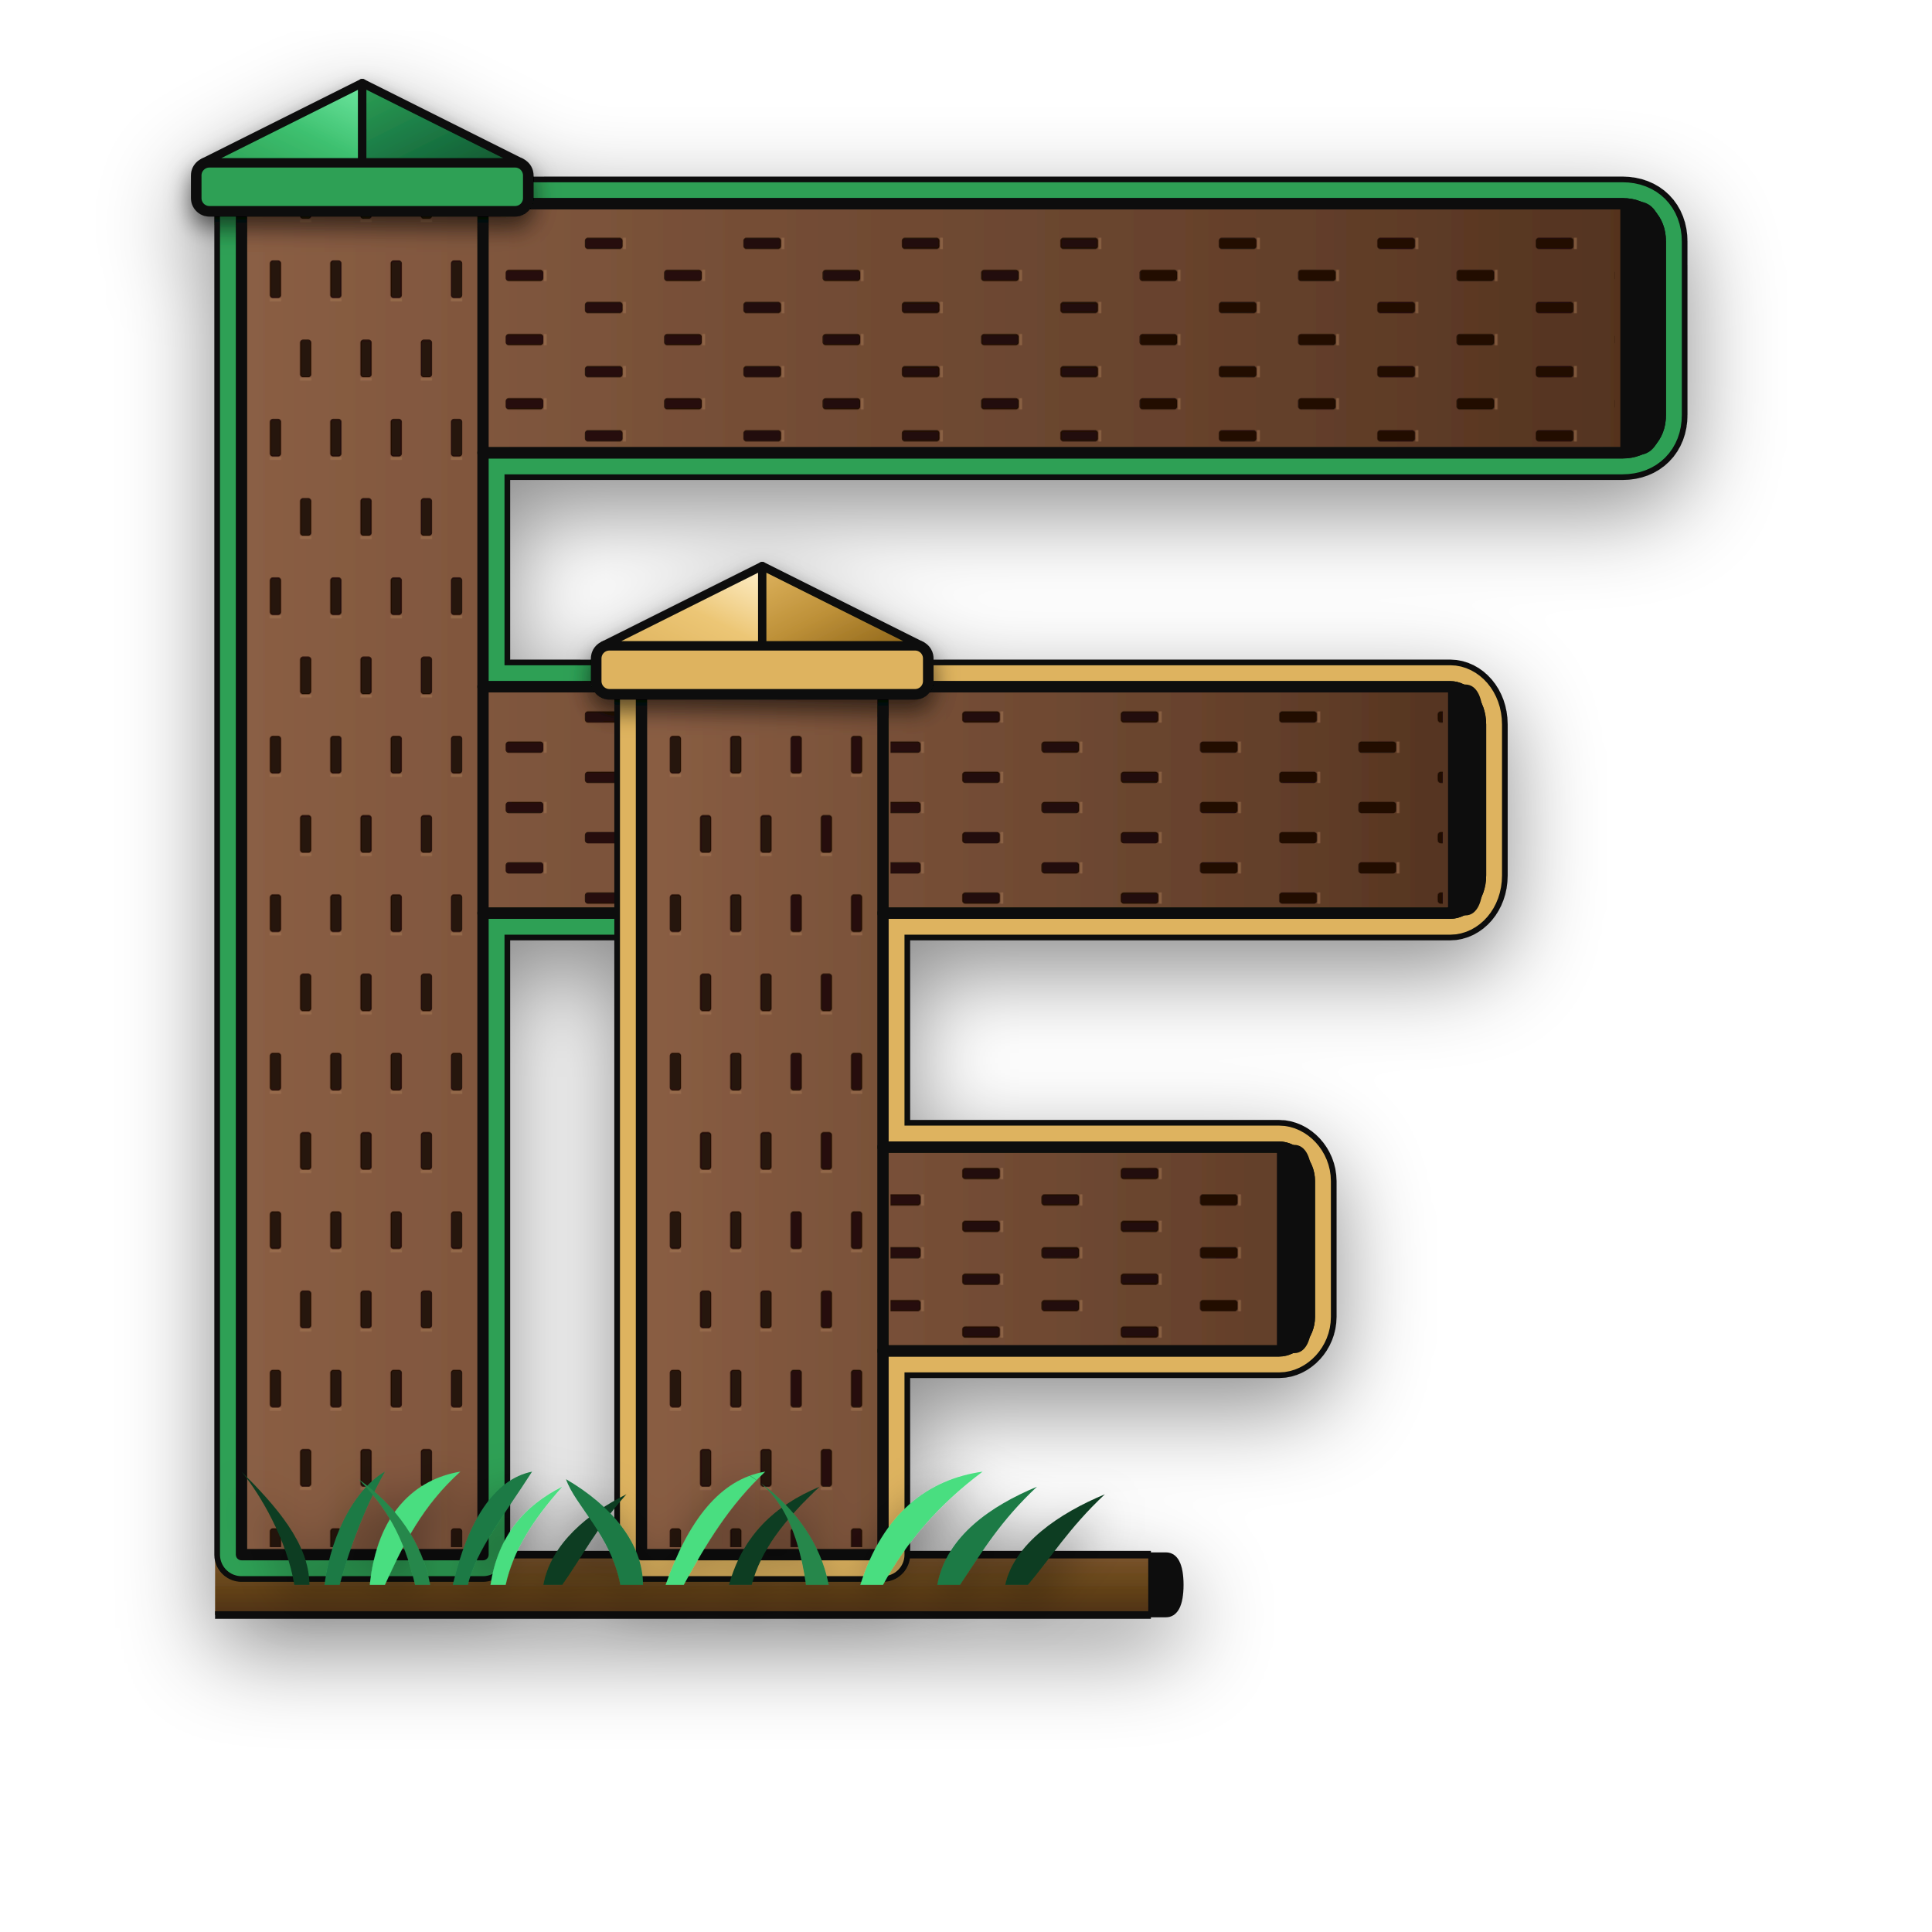
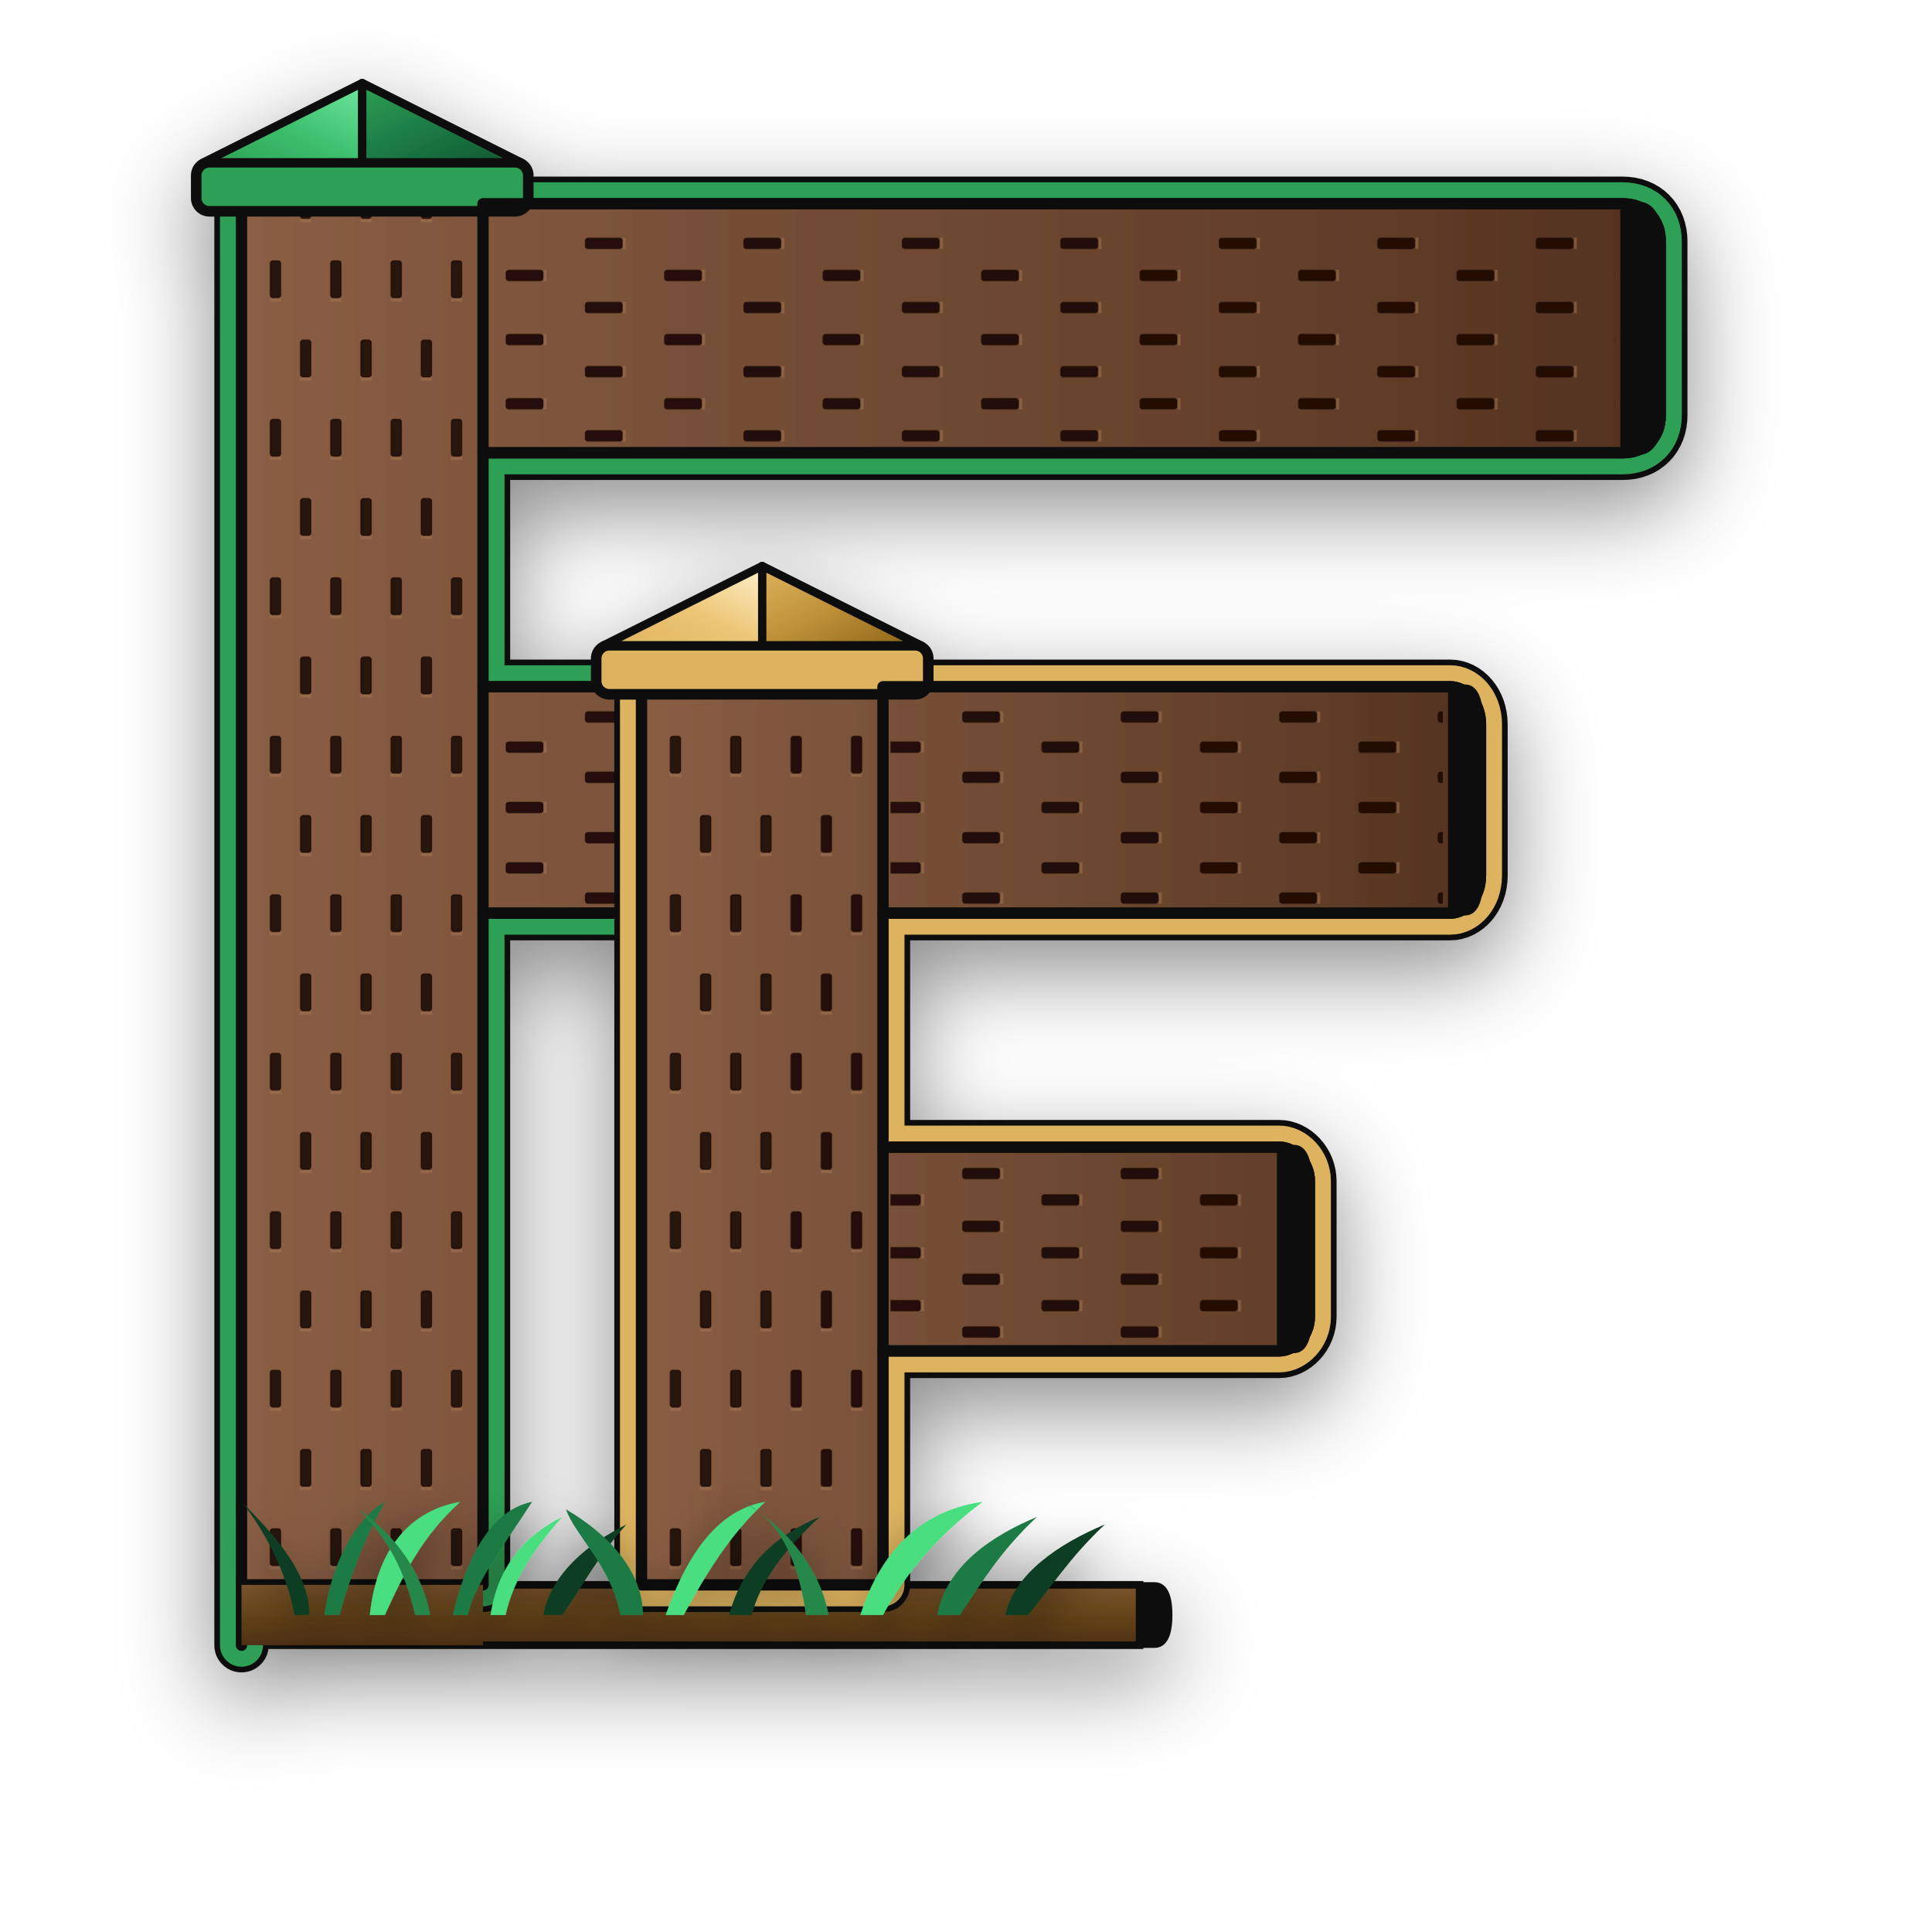
<svg xmlns="http://www.w3.org/2000/svg" viewBox="0 0 512 512" width="100%" height="100%">
  <defs>
-     <linearGradient id="emeraldGrad1cy" x1="0%" y1="0%" x2="100%" y2="100%">
+     <linearGradient id="emeraldGrad1cs" x1="0%" y1="0%" x2="100%" y2="100%">
      <stop offset="0%" stop-color="#4ADE80" />
      <stop offset="45%" stop-color="#2EA055" />
      <stop offset="100%" stop-color="#1B7A45" />
    </linearGradient>
-     <linearGradient id="emeraldCapLeft1cy" x1="0%" y1="100%" x2="100%" y2="0%">
+     <linearGradient id="emeraldCapLeft1cs" x1="0%" y1="100%" x2="100%" y2="0%">
      <stop offset="0%" stop-color="#2EA055" />
      <stop offset="50%" stop-color="#3DC06F" />
      <stop offset="100%" stop-color="#6EE7A0" />
    </linearGradient>
-     <linearGradient id="emeraldCapRight1cy" x1="0%" y1="0%" x2="100%" y2="100%">
+     <linearGradient id="emeraldCapRight1cs" x1="0%" y1="0%" x2="100%" y2="100%">
      <stop offset="0%" stop-color="#2EA055" />
      <stop offset="50%" stop-color="#1B7A45" />
      <stop offset="100%" stop-color="#12562F" />
    </linearGradient>
-     <linearGradient id="goldTanGrad1cy" x1="0%" y1="0%" x2="100%" y2="100%">
+     <linearGradient id="goldTanGrad1cs" x1="0%" y1="0%" x2="100%" y2="100%">
      <stop offset="0%" stop-color="#F7DF9E" />
      <stop offset="45%" stop-color="#DEB35E" />
      <stop offset="100%" stop-color="#A87A24" />
    </linearGradient>
-     <linearGradient id="goldTanCapLeft1cy" x1="0%" y1="100%" x2="100%" y2="0%">
+     <linearGradient id="goldTanCapLeft1cs" x1="0%" y1="100%" x2="100%" y2="0%">
      <stop offset="0%" stop-color="#DEB35E" />
      <stop offset="50%" stop-color="#ECC675" />
      <stop offset="100%" stop-color="#FFF0CC" />
    </linearGradient>
-     <linearGradient id="goldTanCapRight1cy" x1="0%" y1="0%" x2="100%" y2="100%">
+     <linearGradient id="goldTanCapRight1cs" x1="0%" y1="0%" x2="100%" y2="100%">
      <stop offset="0%" stop-color="#DEB35E" />
      <stop offset="50%" stop-color="#BD9038" />
      <stop offset="100%" stop-color="#8C6318" />
    </linearGradient>
-     <linearGradient id="woodGrad1cy" x1="0%" y1="0%" x2="100%" y2="0%">
+     <linearGradient id="woodGrad1cs" x1="0%" y1="0%" x2="100%" y2="0%">
      <stop offset="0%" stop-color="#8A5E44" />
      <stop offset="35%" stop-color="#754E36" />
      <stop offset="75%" stop-color="#633F2A" />
      <stop offset="100%" stop-color="#52321E" />
    </linearGradient>
-     <linearGradient id="soilGrad1cy" x1="0%" y1="0%" x2="0%" y2="100%">
+     <linearGradient id="soilGrad1cs" x1="0%" y1="0%" x2="0%" y2="100%">
      <stop offset="0%" stop-color="#7A542E" />
      <stop offset="40%" stop-color="#6A481B" />
      <stop offset="100%" stop-color="#4E3114" />
    </linearGradient>
-     <pattern id="grid-post1-1cy" x="64" y="0" width="64" height="42" patternUnits="userSpaceOnUse">
+     <pattern id="grid-post1-1cs" x="64" y="0" width="64" height="42" patternUnits="userSpaceOnUse">
      <rect x="15.5" y="6" width="3" height="10" rx="0.8" fill="#1C0A02" opacity="0.9" />
      <line x1="15.5" y1="16.5" x2="18.5" y2="16.5" stroke="#A37854" stroke-width="0.75" opacity="0.5" />
      <rect x="31.5" y="6" width="3" height="10" rx="0.8" fill="#1C0A02" opacity="0.9" />
      <line x1="31.5" y1="16.5" x2="34.5" y2="16.5" stroke="#A37854" stroke-width="0.75" opacity="0.5" />
      <rect x="47.5" y="6" width="3" height="10" rx="0.8" fill="#1C0A02" opacity="0.9" />
      <line x1="47.5" y1="16.5" x2="50.5" y2="16.5" stroke="#A37854" stroke-width="0.75" opacity="0.5" />
      <rect x="7.5" y="27" width="3" height="10" rx="0.8" fill="#1C0A02" opacity="0.9" />
      <line x1="7.5" y1="37.5" x2="10.5" y2="37.5" stroke="#A37854" stroke-width="0.75" opacity="0.5" />
      <rect x="23.5" y="27" width="3" height="10" rx="0.8" fill="#1C0A02" opacity="0.9" />
      <line x1="23.5" y1="37.5" x2="26.5" y2="37.5" stroke="#A37854" stroke-width="0.75" opacity="0.5" />
      <rect x="39.5" y="27" width="3" height="10" rx="0.8" fill="#1C0A02" opacity="0.9" />
      <line x1="39.5" y1="37.5" x2="42.5" y2="37.5" stroke="#A37854" stroke-width="0.75" opacity="0.5" />
      <rect x="55.5" y="27" width="3" height="10" rx="0.8" fill="#1C0A02" opacity="0.9" />
      <line x1="55.5" y1="37.5" x2="58.5" y2="37.5" stroke="#A37854" stroke-width="0.75" opacity="0.5" />
    </pattern>
-     <pattern id="grid-post2-1cy" x="170" y="0" width="64" height="42" patternUnits="userSpaceOnUse">
+     <pattern id="grid-post2-1cs" x="170" y="0" width="64" height="42" patternUnits="userSpaceOnUse">
      <rect x="15.5" y="6" width="3" height="10" rx="0.8" fill="#1C0A02" opacity="0.9" />
      <line x1="15.5" y1="16.5" x2="18.5" y2="16.5" stroke="#A37854" stroke-width="0.75" opacity="0.5" />
      <rect x="31.5" y="6" width="3" height="10" rx="0.8" fill="#1C0A02" opacity="0.9" />
      <line x1="31.5" y1="16.5" x2="34.5" y2="16.5" stroke="#A37854" stroke-width="0.75" opacity="0.5" />
      <rect x="47.5" y="6" width="3" height="10" rx="0.8" fill="#1C0A02" opacity="0.9" />
      <line x1="47.5" y1="16.5" x2="50.5" y2="16.5" stroke="#A37854" stroke-width="0.75" opacity="0.5" />
      <rect x="7.5" y="27" width="3" height="10" rx="0.8" fill="#1C0A02" opacity="0.9" />
      <line x1="7.5" y1="37.5" x2="10.5" y2="37.5" stroke="#A37854" stroke-width="0.75" opacity="0.5" />
      <rect x="23.5" y="27" width="3" height="10" rx="0.8" fill="#1C0A02" opacity="0.9" />
      <line x1="23.5" y1="37.5" x2="26.5" y2="37.5" stroke="#A37854" stroke-width="0.75" opacity="0.5" />
      <rect x="39.5" y="27" width="3" height="10" rx="0.8" fill="#1C0A02" opacity="0.9" />
      <line x1="39.5" y1="37.5" x2="42.5" y2="37.5" stroke="#A37854" stroke-width="0.75" opacity="0.5" />
      <rect x="55.5" y="27" width="3" height="10" rx="0.8" fill="#1C0A02" opacity="0.9" />
      <line x1="55.5" y1="37.5" x2="58.5" y2="37.5" stroke="#A37854" stroke-width="0.75" opacity="0.5" />
    </pattern>
-     <pattern id="grid-rail1-1cy" x="2" y="56" width="42" height="68" patternUnits="userSpaceOnUse">
+     <pattern id="grid-rail1-1cs" x="2" y="56" width="42" height="68" patternUnits="userSpaceOnUse">
      <rect x="6" y="15.5" width="10" height="3" rx="0.8" fill="#1C0A02" opacity="0.9" />
      <line x1="16.5" y1="15.5" x2="16.5" y2="18.5" stroke="#A37854" stroke-width="0.75" opacity="0.5" />
      <rect x="6" y="32.5" width="10" height="3" rx="0.8" fill="#1C0A02" opacity="0.9" />
      <line x1="16.5" y1="32.5" x2="16.5" y2="35.5" stroke="#A37854" stroke-width="0.75" opacity="0.5" />
      <rect x="6" y="49.5" width="10" height="3" rx="0.8" fill="#1C0A02" opacity="0.9" />
      <line x1="16.5" y1="49.5" x2="16.5" y2="52.5" stroke="#A37854" stroke-width="0.75" opacity="0.5" />
      <rect x="27" y="7" width="10" height="3" rx="0.8" fill="#1C0A02" opacity="0.9" />
      <line x1="37.5" y1="7" x2="37.5" y2="10" stroke="#A37854" stroke-width="0.75" opacity="0.5" />
      <rect x="27" y="24" width="10" height="3" rx="0.8" fill="#1C0A02" opacity="0.9" />
      <line x1="37.5" y1="24" x2="37.5" y2="27" stroke="#A37854" stroke-width="0.75" opacity="0.5" />
      <rect x="27" y="41" width="10" height="3" rx="0.8" fill="#1C0A02" opacity="0.9" />
      <line x1="37.5" y1="41" x2="37.5" y2="44" stroke="#A37854" stroke-width="0.75" opacity="0.5" />
      <rect x="27" y="58" width="10" height="3" rx="0.8" fill="#1C0A02" opacity="0.9" />
      <line x1="37.5" y1="58" x2="37.5" y2="61" stroke="#A37854" stroke-width="0.75" opacity="0.5" />
    </pattern>
-     <pattern id="grid-rail2-left-1cy" x="2" y="182" width="42" height="64" patternUnits="userSpaceOnUse">
+     <pattern id="grid-rail2-left-1cs" x="2" y="182" width="42" height="64" patternUnits="userSpaceOnUse">
      <rect x="6" y="14.5" width="10" height="3" rx="0.8" fill="#1C0A02" opacity="0.9" />
      <line x1="16.5" y1="14.5" x2="16.5" y2="17.5" stroke="#A37854" stroke-width="0.75" opacity="0.5" />
      <rect x="6" y="30.5" width="10" height="3" rx="0.8" fill="#1C0A02" opacity="0.9" />
      <line x1="16.5" y1="30.5" x2="16.5" y2="33.5" stroke="#A37854" stroke-width="0.75" opacity="0.5" />
      <rect x="6" y="46.5" width="10" height="3" rx="0.8" fill="#1C0A02" opacity="0.9" />
      <line x1="16.5" y1="46.5" x2="16.5" y2="49.5" stroke="#A37854" stroke-width="0.75" opacity="0.5" />
      <rect x="27" y="6.5" width="10" height="3" rx="0.8" fill="#1C0A02" opacity="0.9" />
      <line x1="37.5" y1="6.5" x2="37.5" y2="9.5" stroke="#A37854" stroke-width="0.75" opacity="0.5" />
      <rect x="27" y="22.5" width="10" height="3" rx="0.8" fill="#1C0A02" opacity="0.9" />
      <line x1="37.5" y1="22.5" x2="37.5" y2="25.5" stroke="#A37854" stroke-width="0.75" opacity="0.5" />
      <rect x="27" y="38.5" width="10" height="3" rx="0.8" fill="#1C0A02" opacity="0.9" />
      <line x1="37.5" y1="38.5" x2="37.5" y2="41.5" stroke="#A37854" stroke-width="0.75" opacity="0.5" />
      <rect x="27" y="54.5" width="10" height="3" rx="0.8" fill="#1C0A02" opacity="0.9" />
      <line x1="37.5" y1="54.5" x2="37.5" y2="57.5" stroke="#A37854" stroke-width="0.75" opacity="0.5" />
    </pattern>
-     <pattern id="grid-rail2-right-1cy" x="18" y="182" width="42" height="64" patternUnits="userSpaceOnUse">
+     <pattern id="grid-rail2-right-1cs" x="18" y="182" width="42" height="64" patternUnits="userSpaceOnUse">
      <rect x="6" y="14.5" width="10" height="3" rx="0.8" fill="#1C0A02" opacity="0.9" />
      <line x1="16.5" y1="14.5" x2="16.5" y2="17.5" stroke="#A37854" stroke-width="0.75" opacity="0.5" />
      <rect x="6" y="30.5" width="10" height="3" rx="0.8" fill="#1C0A02" opacity="0.9" />
      <line x1="16.5" y1="30.5" x2="16.5" y2="33.5" stroke="#A37854" stroke-width="0.75" opacity="0.5" />
      <rect x="6" y="46.5" width="10" height="3" rx="0.8" fill="#1C0A02" opacity="0.9" />
      <line x1="16.5" y1="46.5" x2="16.5" y2="49.5" stroke="#A37854" stroke-width="0.75" opacity="0.5" />
      <rect x="27" y="6.5" width="10" height="3" rx="0.8" fill="#1C0A02" opacity="0.9" />
      <line x1="37.5" y1="6.5" x2="37.5" y2="9.5" stroke="#A37854" stroke-width="0.75" opacity="0.5" />
      <rect x="27" y="22.5" width="10" height="3" rx="0.8" fill="#1C0A02" opacity="0.9" />
      <line x1="37.5" y1="22.5" x2="37.5" y2="25.5" stroke="#A37854" stroke-width="0.75" opacity="0.5" />
      <rect x="27" y="38.5" width="10" height="3" rx="0.8" fill="#1C0A02" opacity="0.9" />
      <line x1="37.5" y1="38.5" x2="37.5" y2="41.5" stroke="#A37854" stroke-width="0.75" opacity="0.5" />
      <rect x="27" y="54.5" width="10" height="3" rx="0.8" fill="#1C0A02" opacity="0.9" />
      <line x1="37.5" y1="54.5" x2="37.5" y2="57.5" stroke="#A37854" stroke-width="0.75" opacity="0.5" />
    </pattern>
-     <pattern id="grid-rail3-right-1cy" x="18" y="304" width="42" height="56" patternUnits="userSpaceOnUse">
+     <pattern id="grid-rail3-right-1cs" x="18" y="304" width="42" height="56" patternUnits="userSpaceOnUse">
      <rect x="6" y="12.5" width="10" height="3" rx="0.8" fill="#1C0A02" opacity="0.9" />
      <line x1="16.5" y1="12.5" x2="16.5" y2="15.5" stroke="#A37854" stroke-width="0.75" opacity="0.5" />
      <rect x="6" y="26.5" width="10" height="3" rx="0.8" fill="#1C0A02" opacity="0.9" />
      <line x1="16.5" y1="26.5" x2="16.5" y2="29.5" stroke="#A37854" stroke-width="0.75" opacity="0.5" />
      <rect x="6" y="40.5" width="10" height="3" rx="0.8" fill="#1C0A02" opacity="0.9" />
      <line x1="16.5" y1="40.5" x2="16.5" y2="43.5" stroke="#A37854" stroke-width="0.75" opacity="0.5" />
      <rect x="27" y="5.5" width="10" height="3" rx="0.8" fill="#1C0A02" opacity="0.9" />
      <line x1="37.5" y1="5.5" x2="37.5" y2="8.5" stroke="#A37854" stroke-width="0.75" opacity="0.5" />
      <rect x="27" y="19.5" width="10" height="3" rx="0.8" fill="#1C0A02" opacity="0.9" />
      <line x1="37.5" y1="19.5" x2="37.5" y2="22.5" stroke="#A37854" stroke-width="0.75" opacity="0.5" />
      <rect x="27" y="33.5" width="10" height="3" rx="0.8" fill="#1C0A02" opacity="0.9" />
      <line x1="37.5" y1="33.5" x2="37.5" y2="36.5" stroke="#A37854" stroke-width="0.75" opacity="0.5" />
      <rect x="27" y="47.5" width="10" height="3" rx="0.8" fill="#1C0A02" opacity="0.9" />
      <line x1="37.5" y1="47.5" x2="37.5" y2="50.5" stroke="#A37854" stroke-width="0.75" opacity="0.5" />
    </pattern>
-     <filter id="shadow1cy" x="-15%" y="-15%" width="135%" height="135%">
+     <filter id="shadow1cs" x="-15%" y="-15%" width="135%" height="135%">
      <feDropShadow dx="0" dy="8" stdDeviation="12" flood-color="#000000" flood-opacity="0.45" />
    </filter>
-     <filter id="capShadow1cy" x="-20%" y="-20%" width="140%" height="140%">
-       <feDropShadow dx="0" dy="3" stdDeviation="3" flood-color="#000000" flood-opacity="0.6" />
-     </filter>
  </defs>
-   <g filter="url(#shadow1cy)">
-     <g id="Soil-Foundation-Plinth-1cy">
-       <path d="M 57 412 L 305 412 C 309 412 313.05 414.5 313.05 420 C 313.05 425.5 309 428 305 428 L 57 428 Z" fill="url(#soilGrad1cy)" />
-       <line x1="57" y1="412" x2="305" y2="412" stroke="#0B0E0C" stroke-width="2.0" />
-       <line x1="57" y1="428" x2="305" y2="428" stroke="#0B0E0C" stroke-width="2.0" />
-       <path d="M 305 412 L 309 412 C 311.5 412 313.05 414.5 313.05 420 C 313.05 425.5 311.5 428 309 428 L 305 428 Z" fill="#0B0E0C" stroke="#0B0E0C" stroke-width="1.2" stroke-linejoin="round" />
-       <line x1="305" y1="412" x2="305" y2="428" stroke="#0B0E0C" stroke-width="1.4" />
-     </g>
-     <g id="Big-F-Structure-1cy">
-       <path d="M 64 54 L 430 54 C 436 54 440 58 440 64 L 440 110 C 440 116 436 120 430 120 L 128 120 L 128 182 L 170 182 L 170 242 L 128 242 L 128 412 L 64 412 Z" fill="none" stroke="#0B0E0C" stroke-width="14.4" stroke-linejoin="round" />
-       <path d="M 64 54 L 430 54 C 436 54 440 58 440 64 L 440 110 C 440 116 436 120 430 120 L 128 120 L 128 182 L 170 182 L 170 242 L 128 242 L 128 412 L 64 412 Z" fill="none" stroke="#2EA055" stroke-width="11.4" stroke-linejoin="round" />
-       <path d="M 64 54 L 430 54 C 436 54 440 58 440 64 L 440 110 C 440 116 436 120 430 120 L 128 120 L 128 182 L 170 182 L 170 242 L 128 242 L 128 412 L 64 412 Z" fill="url(#woodGrad1cy)" stroke="#0B0E0C" stroke-width="3.0" stroke-linejoin="round" />
-       <rect x="66" y="56" width="60" height="354" fill="url(#grid-post1-1cy)" />
-       <rect x="130" y="56" width="298" height="62" fill="url(#grid-rail1-1cy)" />
-       <rect x="130" y="184" width="38" height="56" fill="url(#grid-rail2-left-1cy)" />
+   <g filter="url(#shadow1cs)">
+     <g id="Foundation-Plinth-1cs">
+       <rect x="64" y="420" width="238" height="16" fill="url(#soilGrad1cs)" stroke="#0B0E0C" stroke-width="2" />
+       <path d="M 302 420 L 306 420 C 308.5 420 310 422.5 310 428 C 310 433.5 308.5 436 306 436 L 302 436 Z" fill="#0B0E0C" stroke="#0B0E0C" stroke-width="1.4" stroke-linejoin="round" />
+       <line x1="302" y1="420" x2="302" y2="436" stroke="#0B0E0C" stroke-width="1.4" />
+     </g>
+     <g id="Big-F-Outer-Shell">
+       <path d="M 64 54 L 128 54 L 430 54 C 436 54 440 58 440 64 L 440 110 C 440 116 436 120 430 120 L 128 120 L 128 182 L 170 182 L 170 242 L 128 242 L 128 420 L 64 420 L 64 436 L 64 54 Z" fill="none" stroke="#0B0E0C" stroke-width="14.4" stroke-linejoin="round" />
+       <path d="M 64 54 L 128 54 L 430 54 C 436 54 440 58 440 64 L 440 110 C 440 116 436 120 430 120 L 128 120 L 128 182 L 170 182 L 170 242 L 128 242 L 128 420 L 64 420 L 64 436 L 64 54 Z" fill="none" stroke="#2EA055" stroke-width="11.4" stroke-linejoin="round" />
+       <path d="M 64 54 L 128 54 L 430 54 C 436 54 440 58 440 64 L 440 110 C 440 116 436 120 430 120 L 128 120 L 128 182 L 170 182 L 170 242 L 128 242 L 128 420 L 64 420 L 64 436 L 64 54 Z" fill="url(#woodGrad1cs)" stroke="#0B0E0C" stroke-width="3.0" stroke-linejoin="round" />
+       <rect x="64" y="420" width="64" height="16" fill="url(#soilGrad1cs)" />
+       <rect x="66" y="56" width="60" height="362" fill="url(#grid-post1-1cs)" />
+       <rect x="130" y="56" width="298" height="62" fill="url(#grid-rail1-1cs)" />
+       <rect x="130" y="184" width="38" height="56" fill="url(#grid-rail2-left-1cs)" />
      <path d="M 430 54 L 434 54 C 438 54 440 58 440 64 L 440 110 C 440 116 438 120 434 120 L 430 120 Z" fill="#0B0E0C" stroke="#0B0E0C" stroke-width="1.2" />
+       <rect x="52" y="43" width="88" height="13" rx="3.5" fill="#2EA055" stroke="#0B0E0C" stroke-width="2.8" />
+       <path d="M 54 43 L 96 22 L 96 43 Z" fill="url(#emeraldCapLeft1cs)" stroke="#0B0E0C" stroke-width="2.2" stroke-linejoin="round" />
+       <path d="M 96 22 L 138 43 L 96 43 Z" fill="url(#emeraldCapRight1cs)" stroke="#0B0E0C" stroke-width="2.2" stroke-linejoin="round" />
      <path d="M 128 54 L 430 54 C 436 54 440 58 440 64 L 440 110 C 440 116 436 120 430 120 L 128 120 Z" fill="none" stroke="#0B0E0C" stroke-width="3.0" stroke-linejoin="round" />
      <path d="M 128 182 L 170 182 L 170 242 L 128 242 Z" fill="none" stroke="#0B0E0C" stroke-width="3.0" stroke-linejoin="round" />
    </g>
-     <g id="Small-F-Structure-1cy">
-       <path d="M 170 182 L 384.35 182 C 388.35 182 392.35 186 392.35 192 L 392.35 232 C 392.35 238 388.35 242 384.35 242 L 234 242 L 234 304 L 339 304 C 343 304 347 308 347 313 L 347 349 C 347 354 343 358 339 358 L 234 358 L 234 412 L 170 412 Z" fill="none" stroke="#0B0E0C" stroke-width="14.4" stroke-linejoin="round" />
-       <path d="M 170 182 L 384.35 182 C 388.35 182 392.35 186 392.35 192 L 392.35 232 C 392.35 238 388.35 242 384.35 242 L 234 242 L 234 304 L 339 304 C 343 304 347 308 347 313 L 347 349 C 347 354 343 358 339 358 L 234 358 L 234 412 L 170 412 Z" fill="none" stroke="#DEB35E" stroke-width="11.4" stroke-linejoin="round" />
-       <path d="M 170 182 L 384.35 182 C 388.35 182 392.35 186 392.35 192 L 392.35 232 C 392.35 238 388.35 242 384.35 242 L 234 242 L 234 304 L 339 304 C 343 304 347 308 347 313 L 347 349 C 347 354 343 358 339 358 L 234 358 L 234 412 L 170 412 Z" fill="url(#woodGrad1cy)" stroke="#0B0E0C" stroke-width="3.0" stroke-linejoin="round" />
-       <rect x="172" y="184" width="60" height="226" fill="url(#grid-post2-1cy)" />
-       <rect x="236" y="184" width="146.35" height="56" fill="url(#grid-rail2-right-1cy)" />
-       <rect x="236" y="306" width="101" height="50" fill="url(#grid-rail3-right-1cy)" />
+     <g id="Small-F-Outer-Shell">
+       <path d="M 170 182 L 234 182 L 384.35 182 C 388.35 182 392.35 186 392.35 192 L 392.35 232 C 392.35 238 388.35 242 384.35 242 L 234 242 L 234 304 L 339 304 C 343 304 347 308 347 313 L 347 349 C 347 354 343 358 339 358 L 234 358 L 234 420 L 170 420 Z" fill="none" stroke="#0B0E0C" stroke-width="14.4" stroke-linejoin="round" />
+       <path d="M 170 182 L 234 182 L 384.35 182 C 388.35 182 392.35 186 392.35 192 L 392.35 232 C 392.35 238 388.35 242 384.35 242 L 234 242 L 234 304 L 339 304 C 343 304 347 308 347 313 L 347 349 C 347 354 343 358 339 358 L 234 358 L 234 420 L 170 420 Z" fill="none" stroke="#DEB35E" stroke-width="11.4" stroke-linejoin="round" />
+       <path d="M 170 182 L 234 182 L 384.35 182 C 388.35 182 392.35 186 392.35 192 L 392.35 232 C 392.35 238 388.35 242 384.35 242 L 234 242 L 234 304 L 339 304 C 343 304 347 308 347 313 L 347 349 C 347 354 343 358 339 358 L 234 358 L 234 420 L 170 420 Z" fill="url(#woodGrad1cs)" stroke="#0B0E0C" stroke-width="3.0" stroke-linejoin="round" />
+       <rect x="172" y="184" width="60" height="234" fill="url(#grid-post2-1cs)" />
+       <rect x="236" y="184" width="146.35" height="56" fill="url(#grid-rail2-right-1cs)" />
+       <rect x="236" y="306" width="101" height="50" fill="url(#grid-rail3-right-1cs)" />
      <path d="M 384.35 182 L 388.35 182 C 390.85 182 392.35 185 392.35 190 L 392.35 234 C 392.35 239 390.85 242 388.35 242 L 384.35 242 Z" fill="#0B0E0C" stroke="#0B0E0C" stroke-width="1.2" />
      <path d="M 339 304 L 343 304 C 345.5 304 347 307 347 312 L 347 350 C 347 355 345.5 358 343 358 L 339 358 Z" fill="#0B0E0C" stroke="#0B0E0C" stroke-width="1.2" />
+       <rect x="158" y="171" width="88" height="13" rx="3.5" fill="#DEB35E" stroke="#0B0E0C" stroke-width="2.8" />
+       <path d="M 160 171 L 202 150 L 202 171 Z" fill="url(#goldTanCapLeft1cs)" stroke="#0B0E0C" stroke-width="2.2" stroke-linejoin="round" />
+       <path d="M 202 150 L 244 171 L 202 171 Z" fill="url(#goldTanCapRight1cs)" stroke="#0B0E0C" stroke-width="2.2" stroke-linejoin="round" />
      <path d="M 234 182 L 384.35 182 C 388.35 182 392.35 186 392.35 192 L 392.35 232 C 392.35 238 388.35 242 384.35 242 L 234 242 Z" fill="none" stroke="#0B0E0C" stroke-width="3.0" stroke-linejoin="round" />
      <path d="M 234 304 L 339 304 C 343 304 347 308 347 313 L 347 349 C 347 354 343 358 339 358 L 234 358 Z" fill="none" stroke="#0B0E0C" stroke-width="3.0" stroke-linejoin="round" />
    </g>
-     <g id="Post-Caps-Top-Layer" filter="url(#capShadow1cy)">
-       <g id="Post-1-Cap">
-         <rect x="52" y="43" width="88" height="13" rx="3.5" fill="#2EA055" stroke="#0B0E0C" stroke-width="2.8" />
-         <path d="M 54 43 L 96 22 L 96 43 Z" fill="url(#emeraldCapLeft1cy)" stroke="#0B0E0C" stroke-width="2.2" stroke-linejoin="round" />
-         <path d="M 96 22 L 138 43 L 96 43 Z" fill="url(#emeraldCapRight1cy)" stroke="#0B0E0C" stroke-width="2.2" stroke-linejoin="round" />
-       </g>
-       <g id="Post-2-Cap">
-         <rect x="158" y="171" width="88" height="13" rx="3.5" fill="#DEB35E" stroke="#0B0E0C" stroke-width="2.8" />
-         <path d="M 160 171 L 202 150 L 202 171 Z" fill="url(#goldTanCapLeft1cy)" stroke="#0B0E0C" stroke-width="2.2" stroke-linejoin="round" />
-         <path d="M 202 150 L 244 171 L 202 171 Z" fill="url(#goldTanCapRight1cy)" stroke="#0B0E0C" stroke-width="2.2" stroke-linejoin="round" />
-       </g>
-     </g>
  </g>
-   <g id="Front-Grass-Layer-1cy" filter="drop-shadow(0 4px 6px rgba(0,0,0,0.5))">
-     <g transform="translate(64, 390)">
+   <g id="Front-Grass-Layer-1cs" filter="drop-shadow(0 4px 6px rgba(0,0,0,0.5))">
+     <g transform="translate(64, 398)">
      <path d="M 14 30 C 12 18 5 6 0 0 C 9 9 18 19 18 30 Z" fill="#0C3D20" />
      <path d="M 22 30 C 24 15 31 4 38 0 C 33 9 29 19 26 30 Z" fill="#1B7A45" />
      <path d="M 34 30 C 36 11 46 2 58 0 C 48 9 43 19 38 30 Z" fill="#4ADE80" />
      <path d="M 46 30 C 43 17 38 9 31 2 C 41 9 48 19 50 30 Z" fill="#28874B" />
      <path d="M 56 30 C 60 13 67 2 77 0 C 70 11 62 21 60 30 Z" fill="#1B7A45" />
      <path d="M 66 30 C 68 17 75 9 85 4 C 77 13 72 21 70 30 Z" fill="#4ADE80" />
      <path d="M 80 30 C 82 19 92 11 102 6 C 94 15 90 23 85 30 Z" fill="#0C3D20" />
    </g>
-     <g transform="translate(150, 390) scale(1.2, 1)">
+     <g transform="translate(150, 398) scale(1.2, 1)">
      <path d="M 12 30 C 10 17 2 9 0 2 C 10 9 17 19 17 30 Z" fill="#1B7A45" />
      <path d="M 22 30 C 27 13 34 2 44 0 C 36 9 31 19 26 30 Z" fill="#4ADE80" />
      <path d="M 36 30 C 39 17 46 9 56 4 C 48 13 43 21 41 30 Z" fill="#0C3D20" />
      <path d="M 53 30 C 51 13 46 4 39 0 C 48 6 56 17 58 30 Z" fill="#28874B" />
      <path d="M 65 30 C 70 11 80 2 92 0 C 82 9 75 19 70 30 Z" fill="#4ADE80" />
      <path d="M 82 30 C 84 17 94 9 104 4 C 96 13 92 21 87 30 Z" fill="#1B7A45" />
      <path d="M 97 30 C 99 19 109 11 119 6 C 111 15 107 23 102 30 Z" fill="#0C3D20" />
    </g>
  </g>
</svg>
